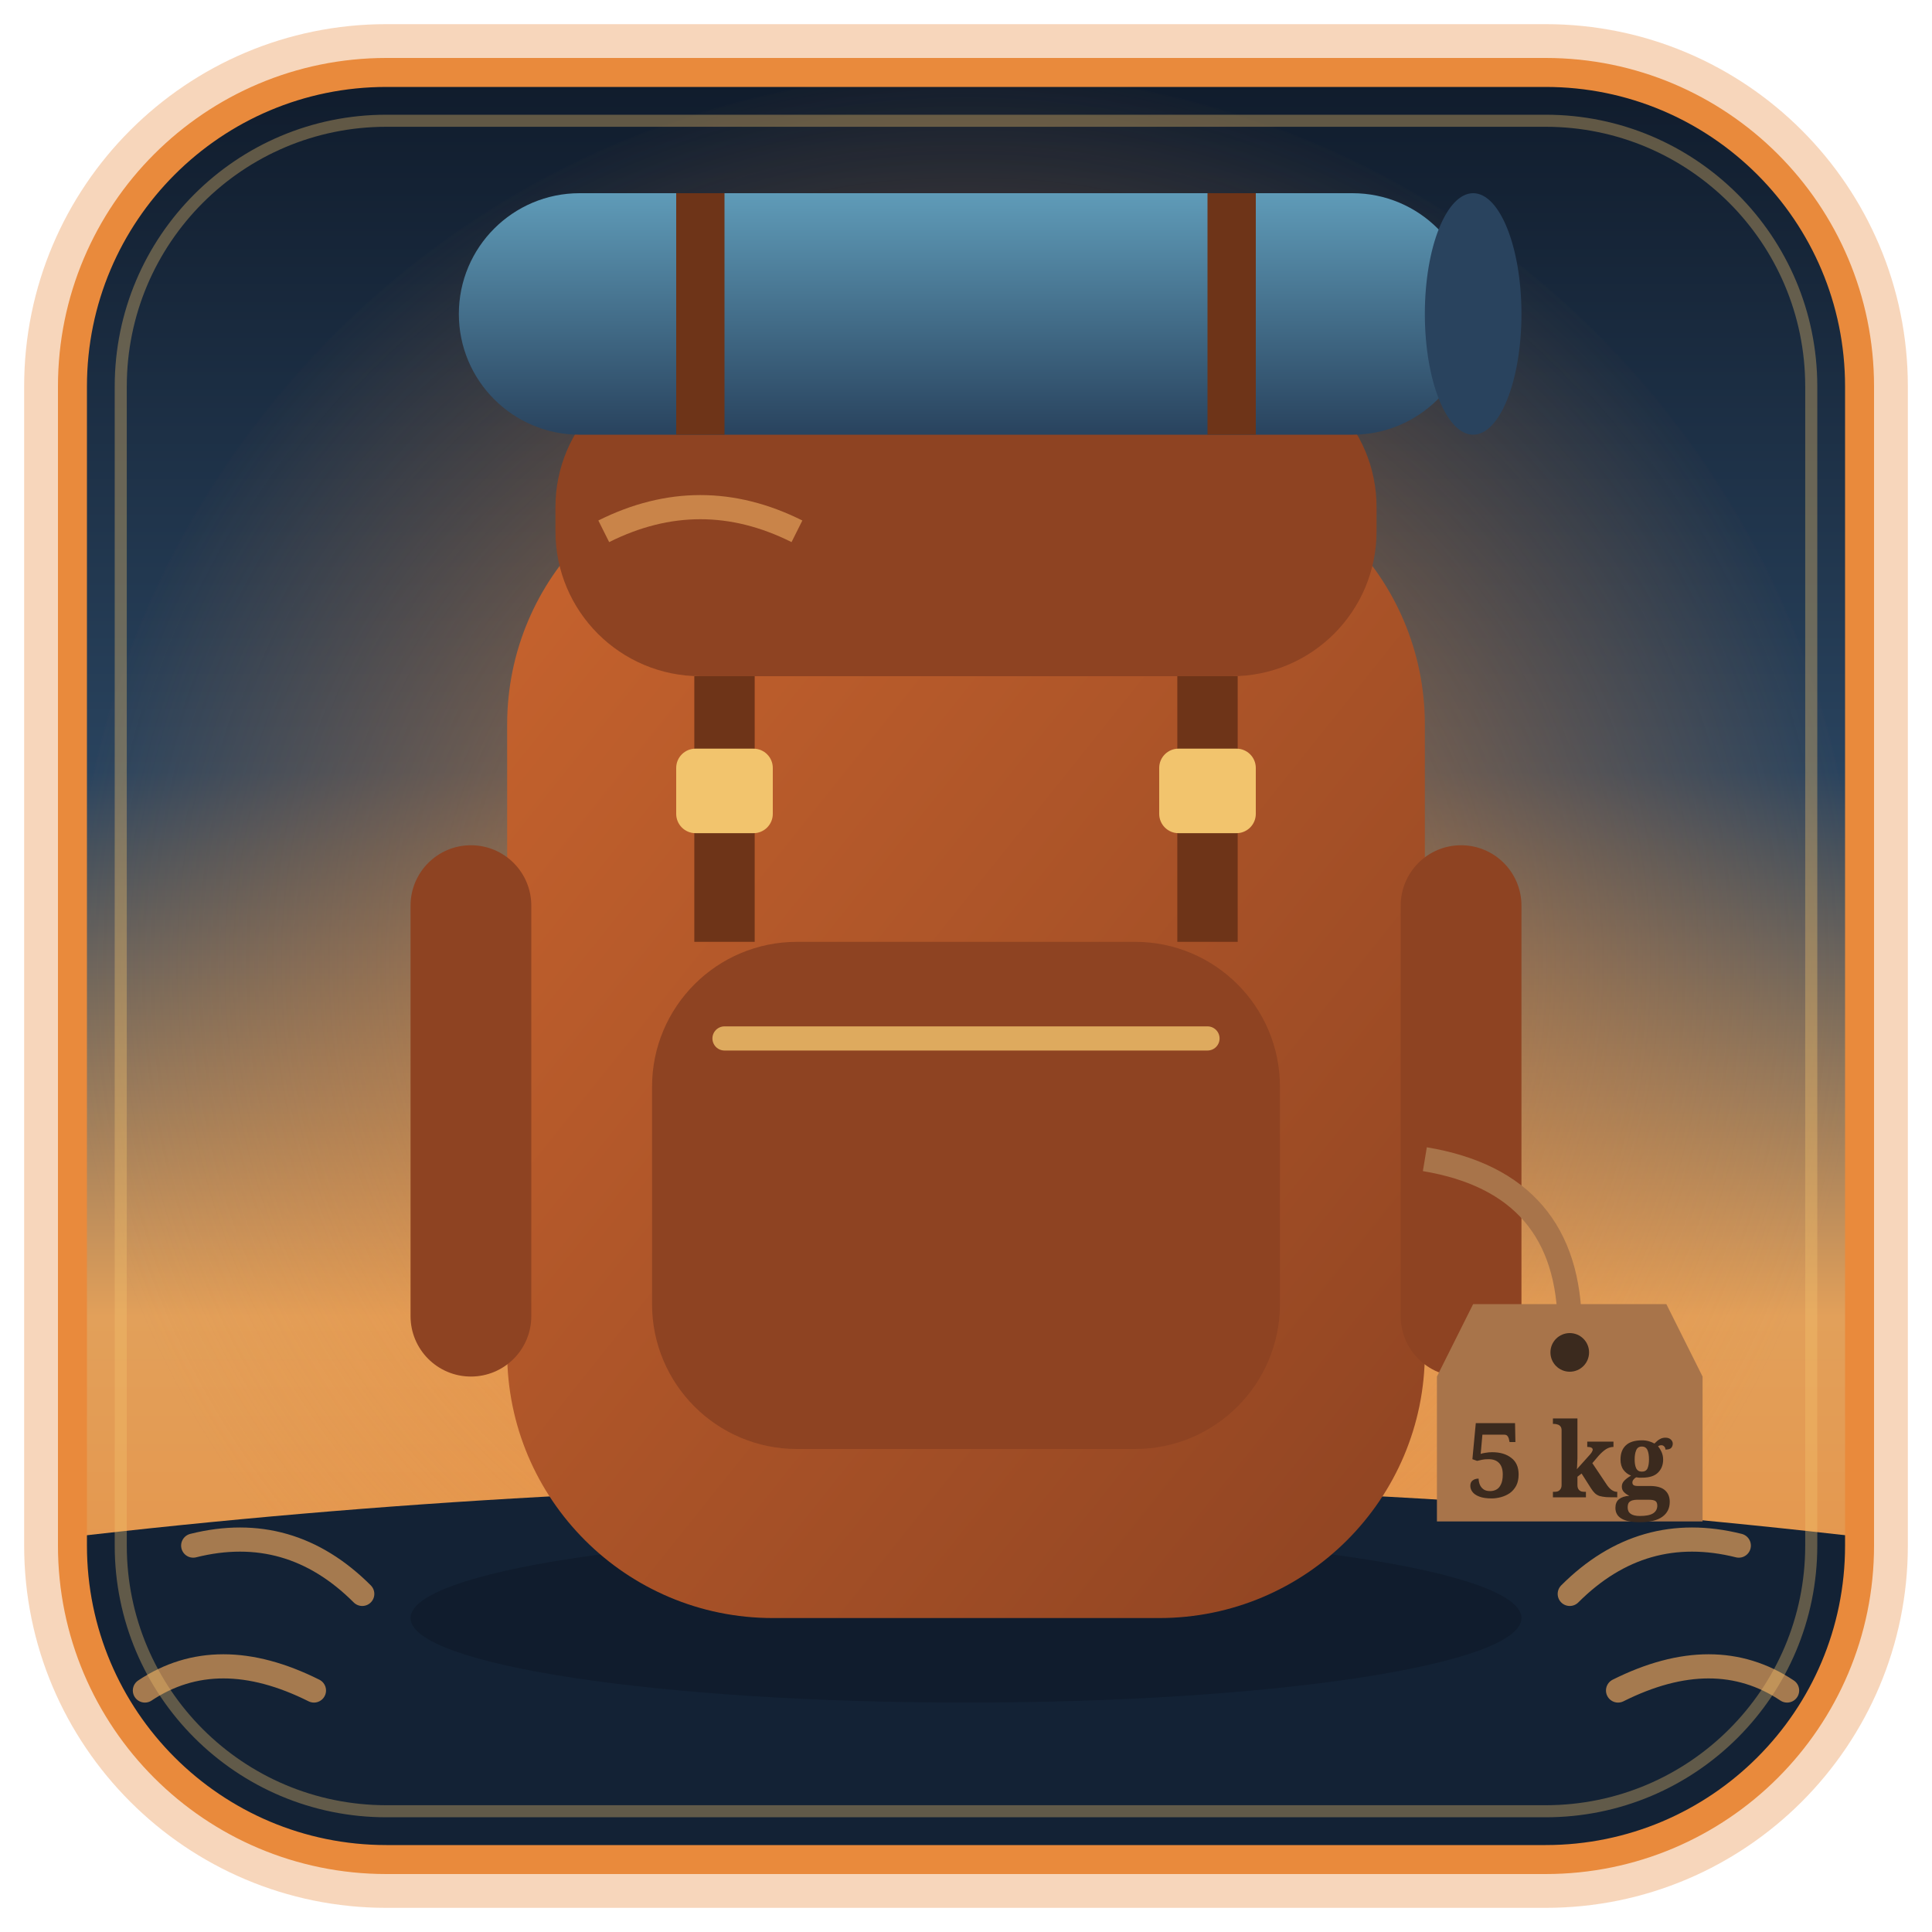
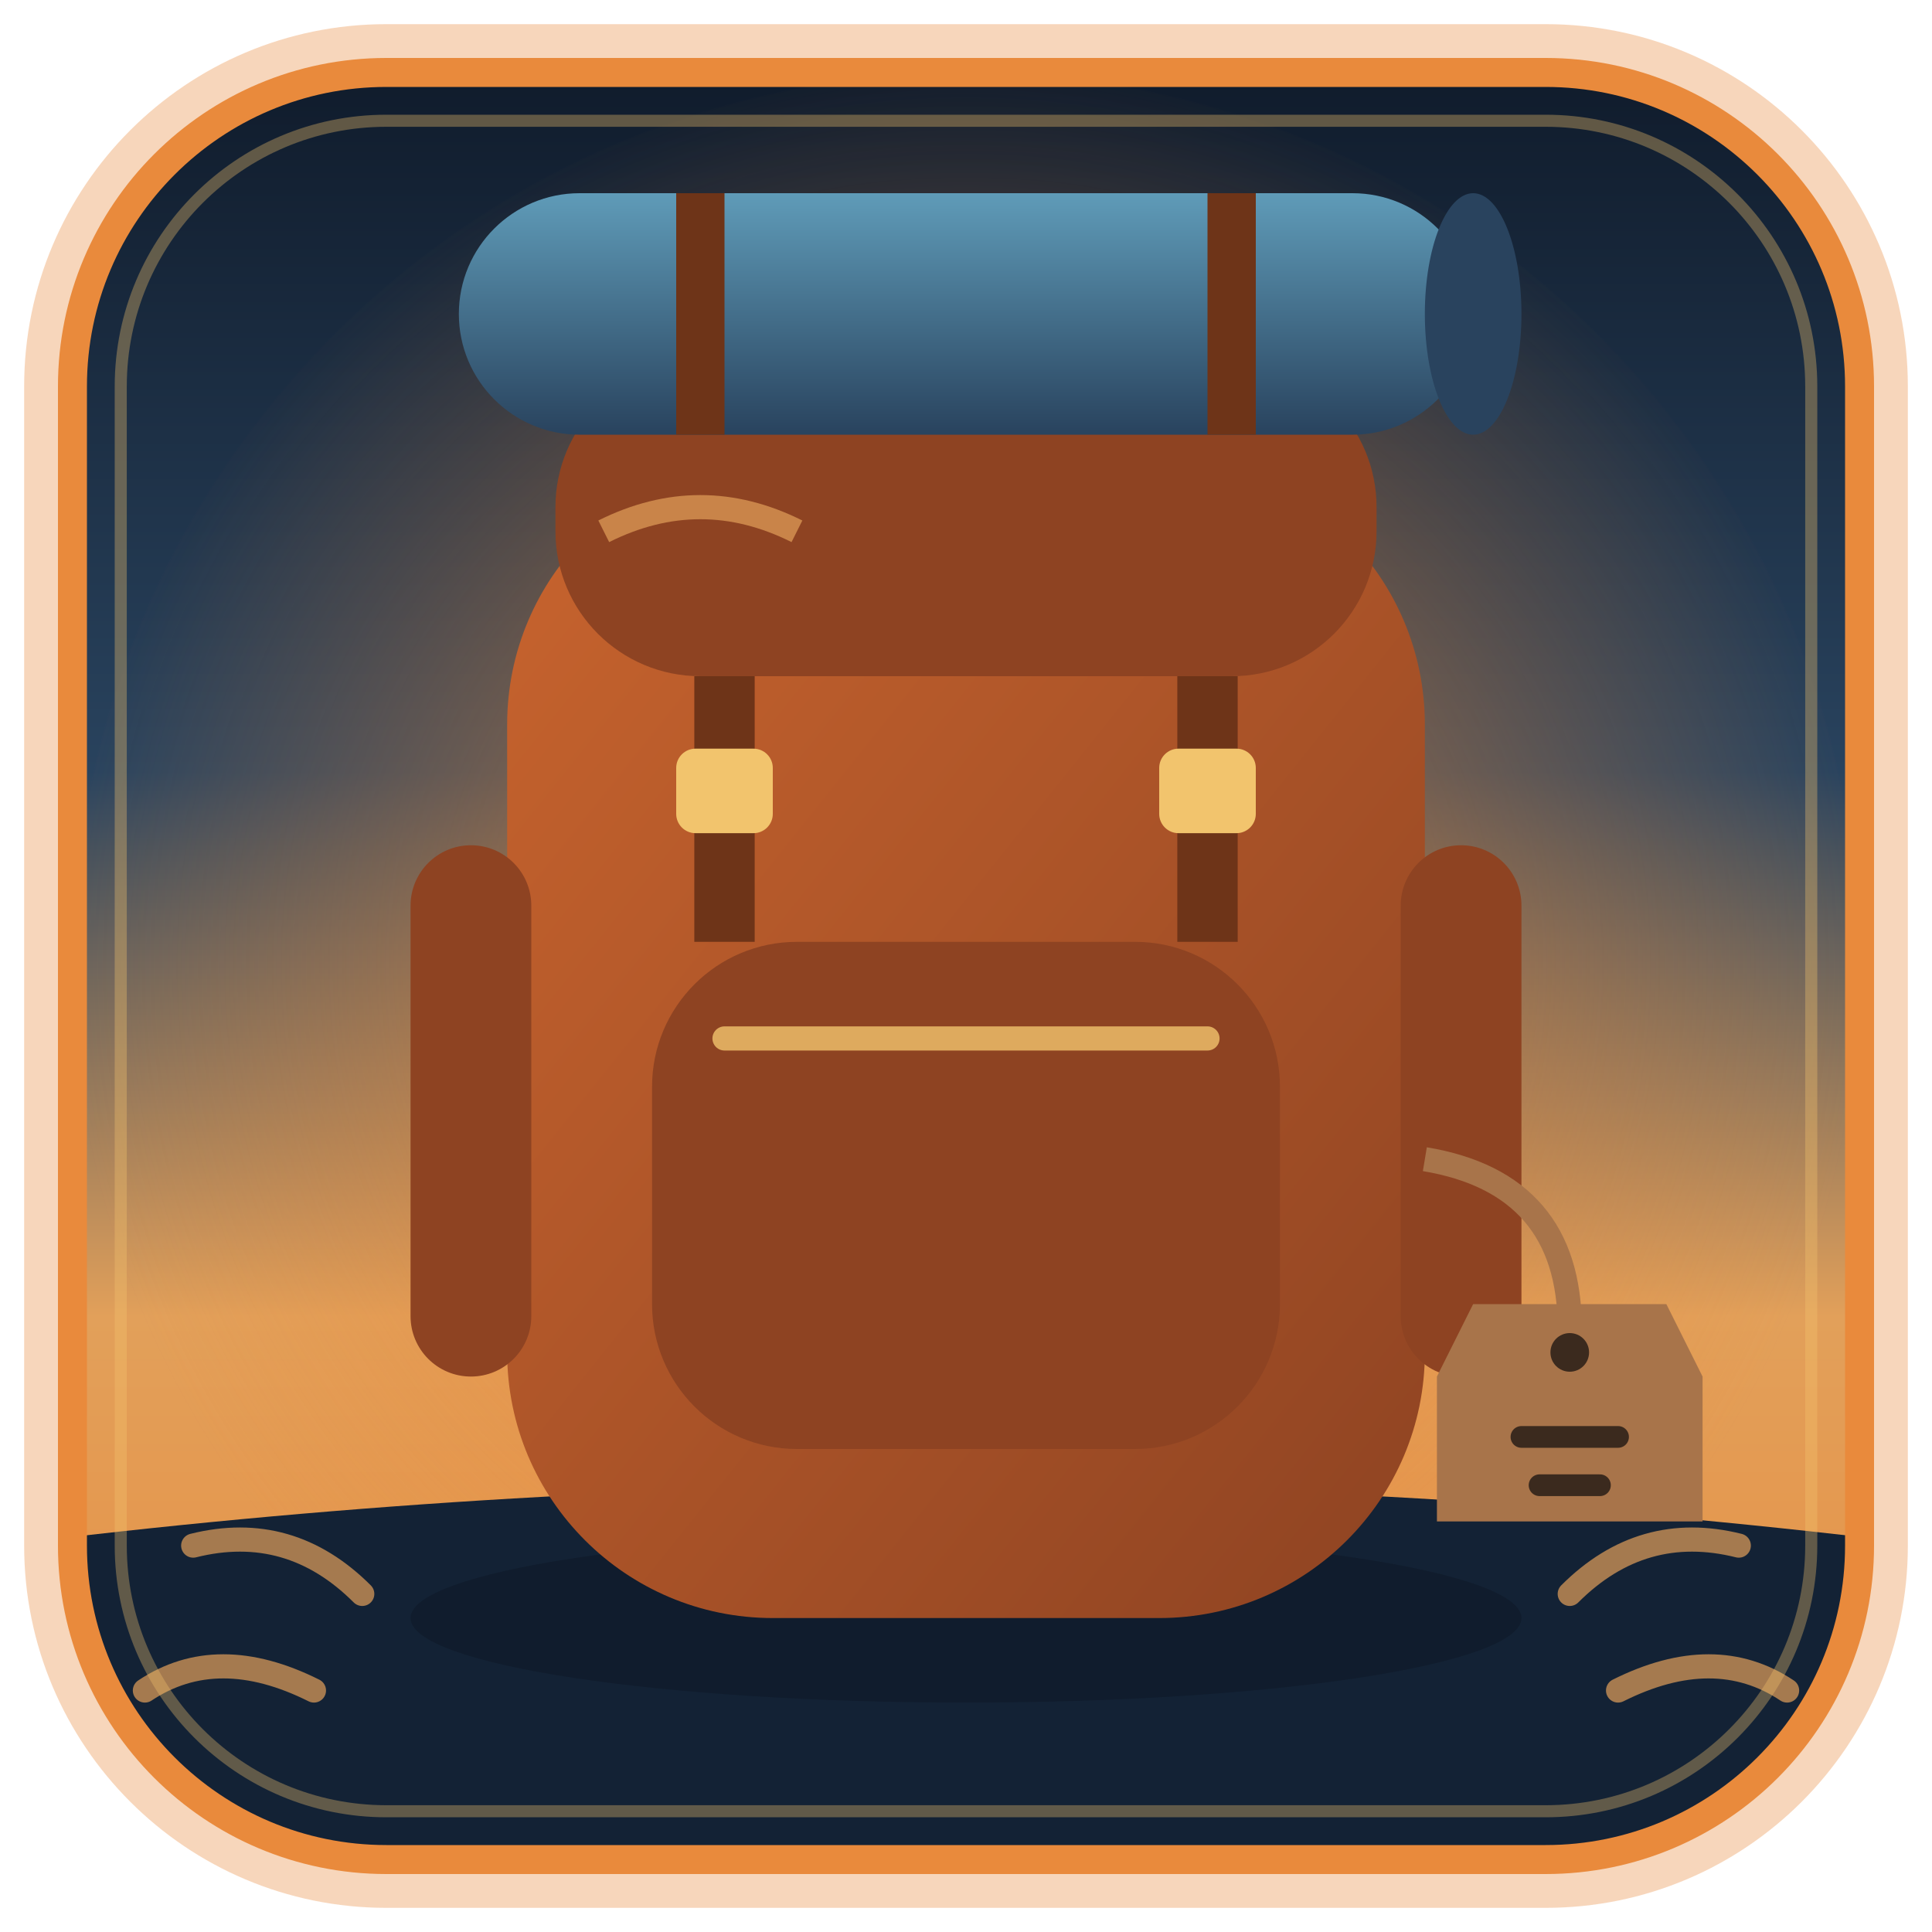
<svg xmlns="http://www.w3.org/2000/svg" viewBox="0 0 160 160">
  <defs>
    <linearGradient id="bo-carga-leve-sky" x1="0" y1="0" x2="0" y2="1">
      <stop offset="0" stop-color="#0D1726" />
      <stop offset=".4" stop-color="#29435E" />
      <stop offset=".68" stop-color="#E2A05A" />
      <stop offset="1" stop-color="#E98A3C" />
    </linearGradient>
    <radialGradient id="bo-carga-leve-ember" r=".5">
      <stop offset="0" stop-color="#FFE6B0" stop-opacity=".95" />
      <stop offset=".45" stop-color="#E98A3C" stop-opacity=".45" />
      <stop offset="1" stop-color="#E98A3C" stop-opacity="0" />
    </radialGradient>
    <linearGradient id="bo-carga-leve-lake" x1="0" y1="0" x2="0" y2="1">
      <stop offset="0" stop-color="#5F9BB8" />
      <stop offset="1" stop-color="#29435E" />
    </linearGradient>
    <clipPath id="bo-carga-leve-clip">
      <rect x="6" y="6" width="148" height="148" rx="26" />
    </clipPath>
    <linearGradient id="bo-carga-leve-pack" x1="0" y1="0" x2="1" y2="1">
      <stop offset="0" stop-color="#C8642E" />
      <stop offset="1" stop-color="#8E4322" />
    </linearGradient>
    <linearGradient id="bo-carga-leve-roll" x1="0" y1="0" x2="0" y2="1">
      <stop offset="0" stop-color="#5F9BB8" />
      <stop offset="1" stop-color="#29435E" />
    </linearGradient>
  </defs>
  <rect x="2" y="2" width="156" height="156" rx="30" fill="#E98A3C" opacity=".35" />
  <g clip-path="url(#bo-carga-leve-clip)">
    <rect width="160" height="160" fill="url(#bo-carga-leve-sky)" />
    <circle cx="80" cy="80" r="74" fill="url(#bo-carga-leve-ember)" />
    <path d="M0 128 Q80 118 160 128 V160 H0Z" fill="#132235" />
    <ellipse cx="80" cy="134" rx="46" ry="7" fill="#0D1726" opacity=".55" />
    <path d="M26 140 q-8 -4 -14 0 M134 140 q8 -4 14 0 M30 132 q-6 -6 -14 -4 M130 132 q6 -6 14 -4" stroke="#E2A05A" stroke-width="2" fill="none" stroke-linecap="round" opacity=".7" />
    <path d="M66 32 Q80 20 94 32" stroke="#6E3418" stroke-width="5" fill="none" stroke-linecap="round" />
    <rect x="42" y="38" width="76" height="96" rx="22" fill="url(#bo-carga-leve-pack)" />
    <rect x="46" y="30" width="68" height="26" rx="12" fill="#8E4322" />
    <rect x="38" y="16" width="84" height="20" rx="10" fill="url(#bo-carga-leve-roll)" />
    <path d="M58 16 v20 M102 16 v20" stroke="#6E3418" stroke-width="4" />
    <ellipse cx="122" cy="26" rx="4" ry="10" fill="#29435E" />
    <rect x="54" y="78" width="52" height="42" rx="12" fill="#8E4322" />
    <path d="M60 86 h40" stroke="#F2C46D" stroke-width="2" stroke-linecap="round" opacity=".8" />
    <rect x="34" y="70" width="10" height="44" rx="5" fill="#8E4322" />
    <rect x="116" y="70" width="10" height="44" rx="5" fill="#8E4322" />
    <path d="M60 56 V78 M100 56 V78" stroke="#6E3418" stroke-width="5" />
    <rect x="56" y="62" width="8" height="7" rx="1.6" fill="#F2C46D" />
    <rect x="96" y="62" width="8" height="7" rx="1.6" fill="#F2C46D" />
    <path d="M50 44 Q58 40 66 44" stroke="#E2A05A" stroke-width="2" fill="none" opacity=".7" />
    <path d="M118 96 q12 2 12 14" stroke="#A8744A" stroke-width="2" fill="none" />
    <path d="M122 108 h16 l3 6 v12 h-22 v-12Z" fill="#A8744A" />
    <circle cx="130" cy="112" r="1.6" fill="#3B2A1E" />
-     <text x="130" y="124" text-anchor="middle" font-family="Cinzel, Georgia, serif" font-weight="800" font-size="8.6" fill="#3B2A1E">5 kg</text>
+     <path d="M126 119 h8 M127.5 123 h5" stroke="#3B2A1E" stroke-width="1.8" stroke-linecap="round" />
  </g>
  <rect x="6" y="6" width="148" height="148" rx="26" fill="none" stroke="#E98A3C" stroke-width="2.4" />
  <rect x="10" y="10" width="140" height="140" rx="22" fill="none" stroke="#F2C46D" stroke-opacity=".35" stroke-width="1" />
</svg>
